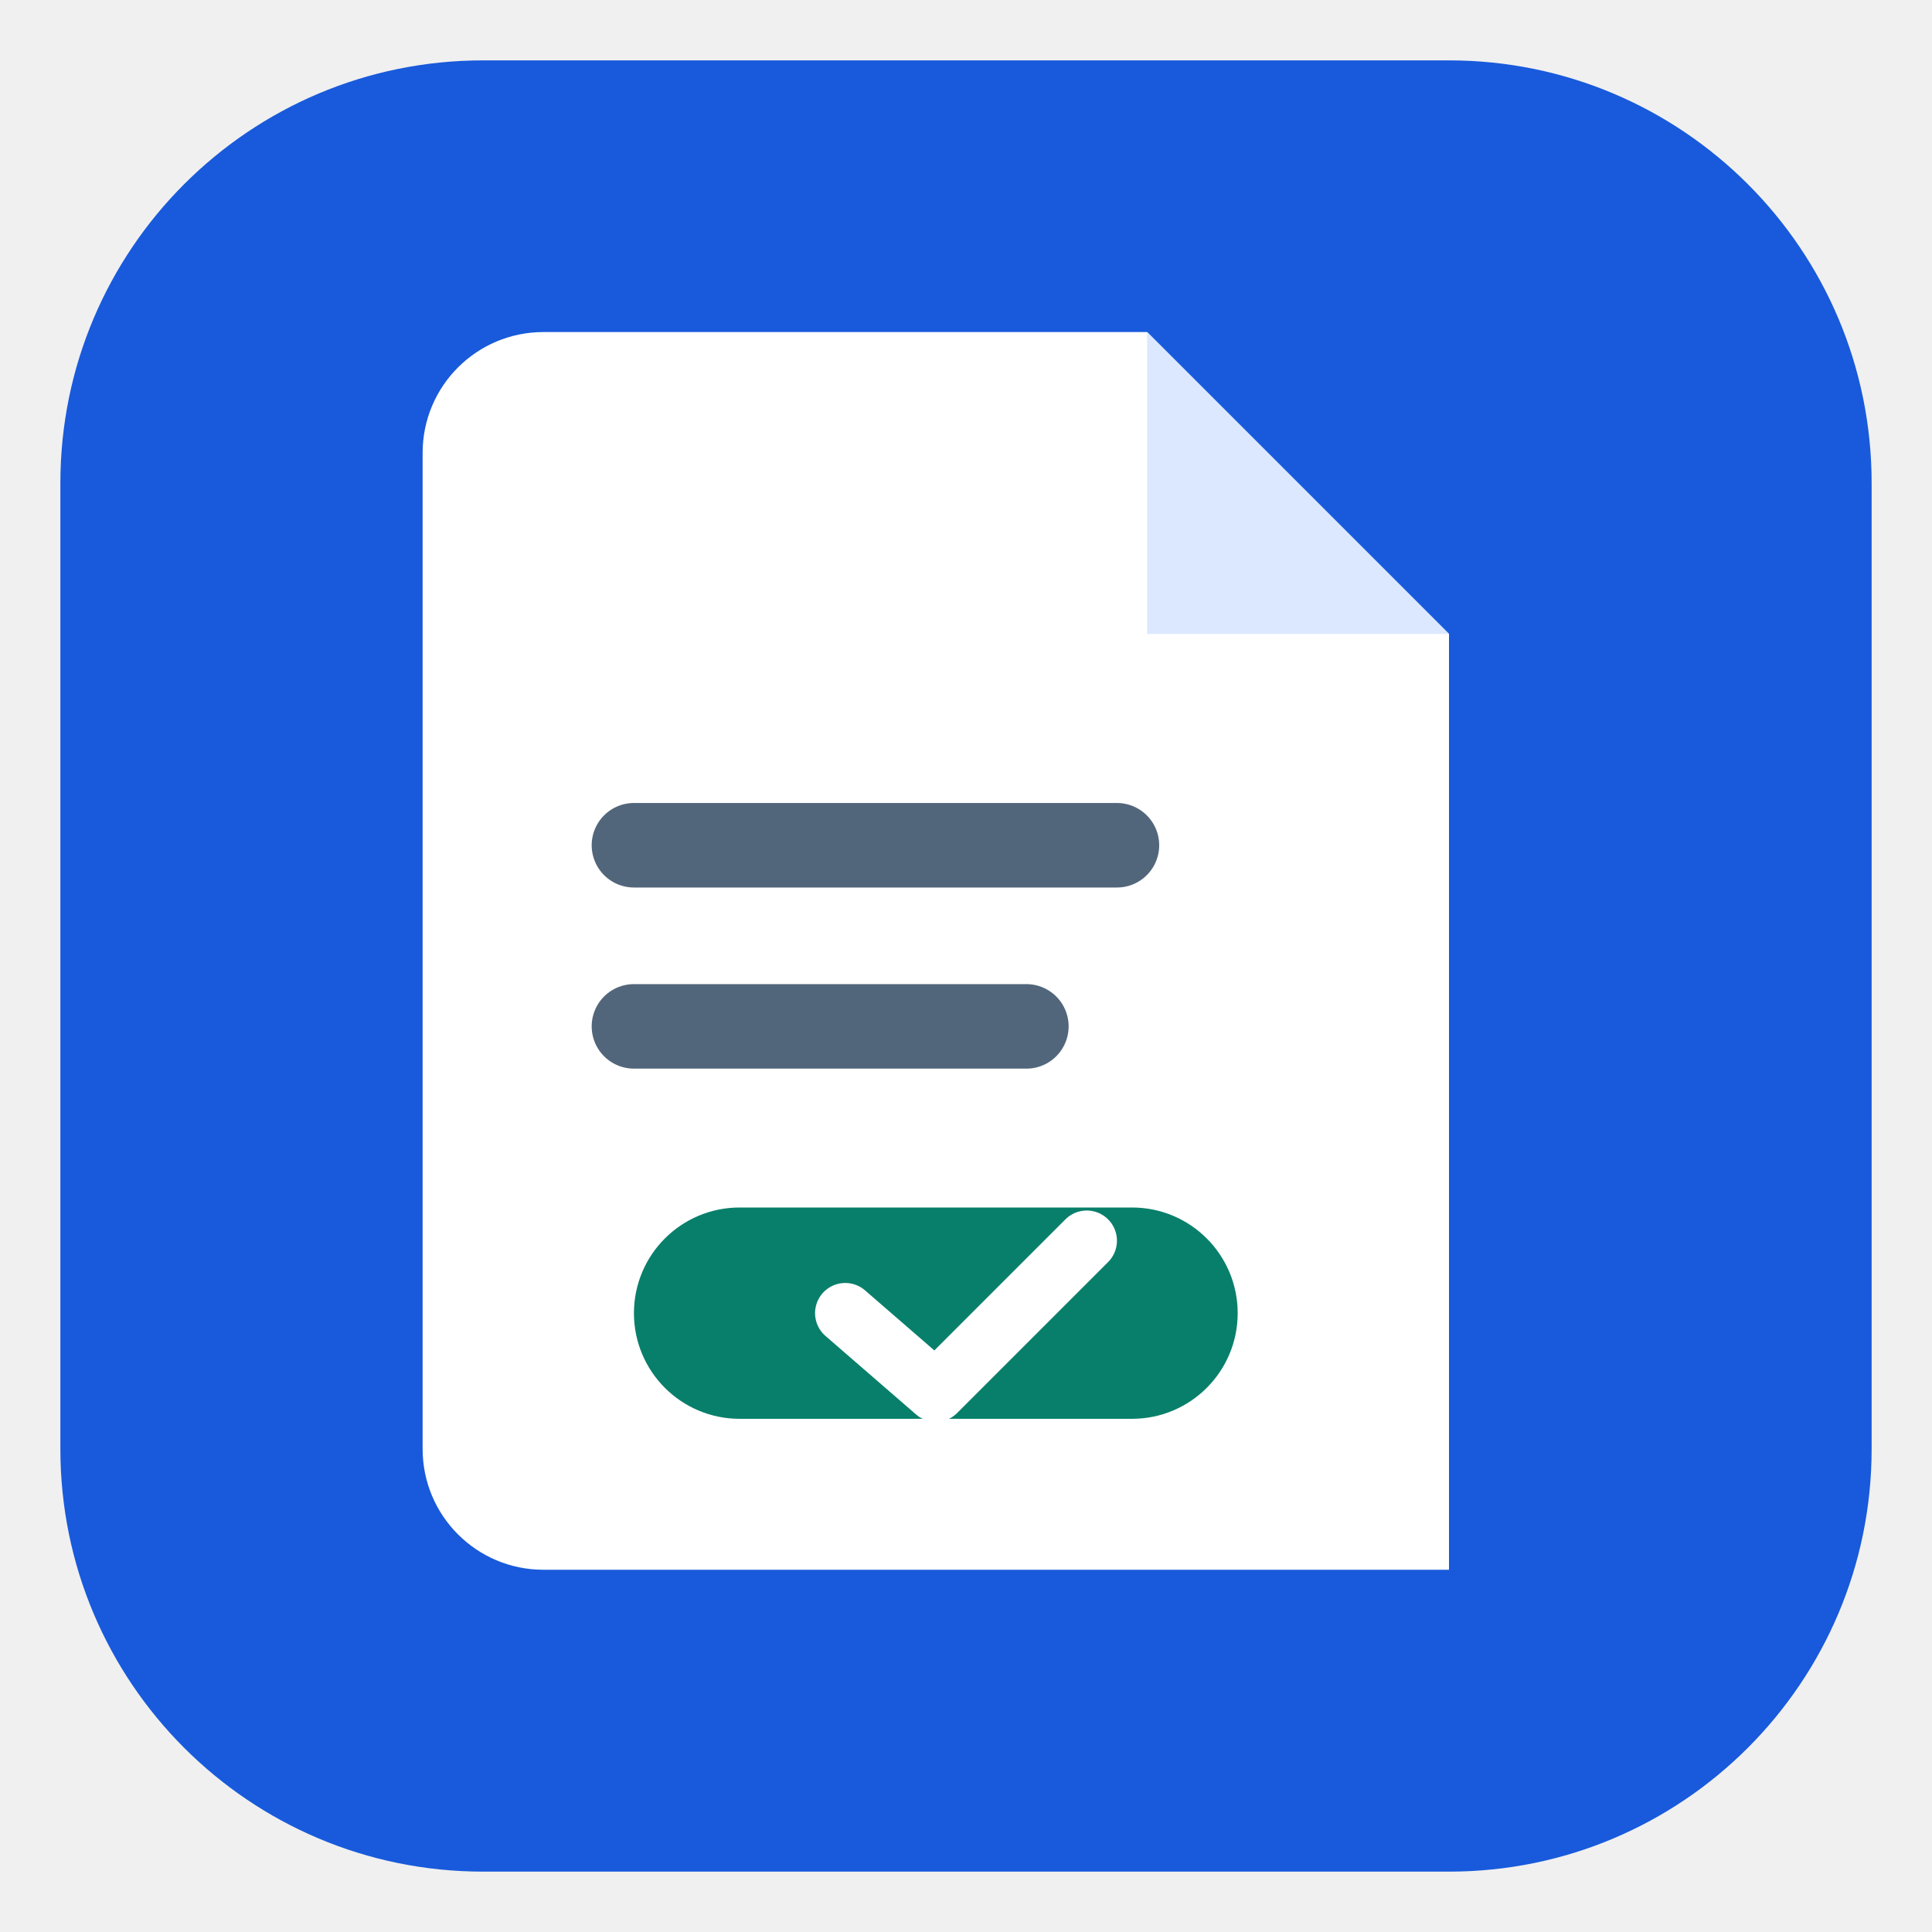
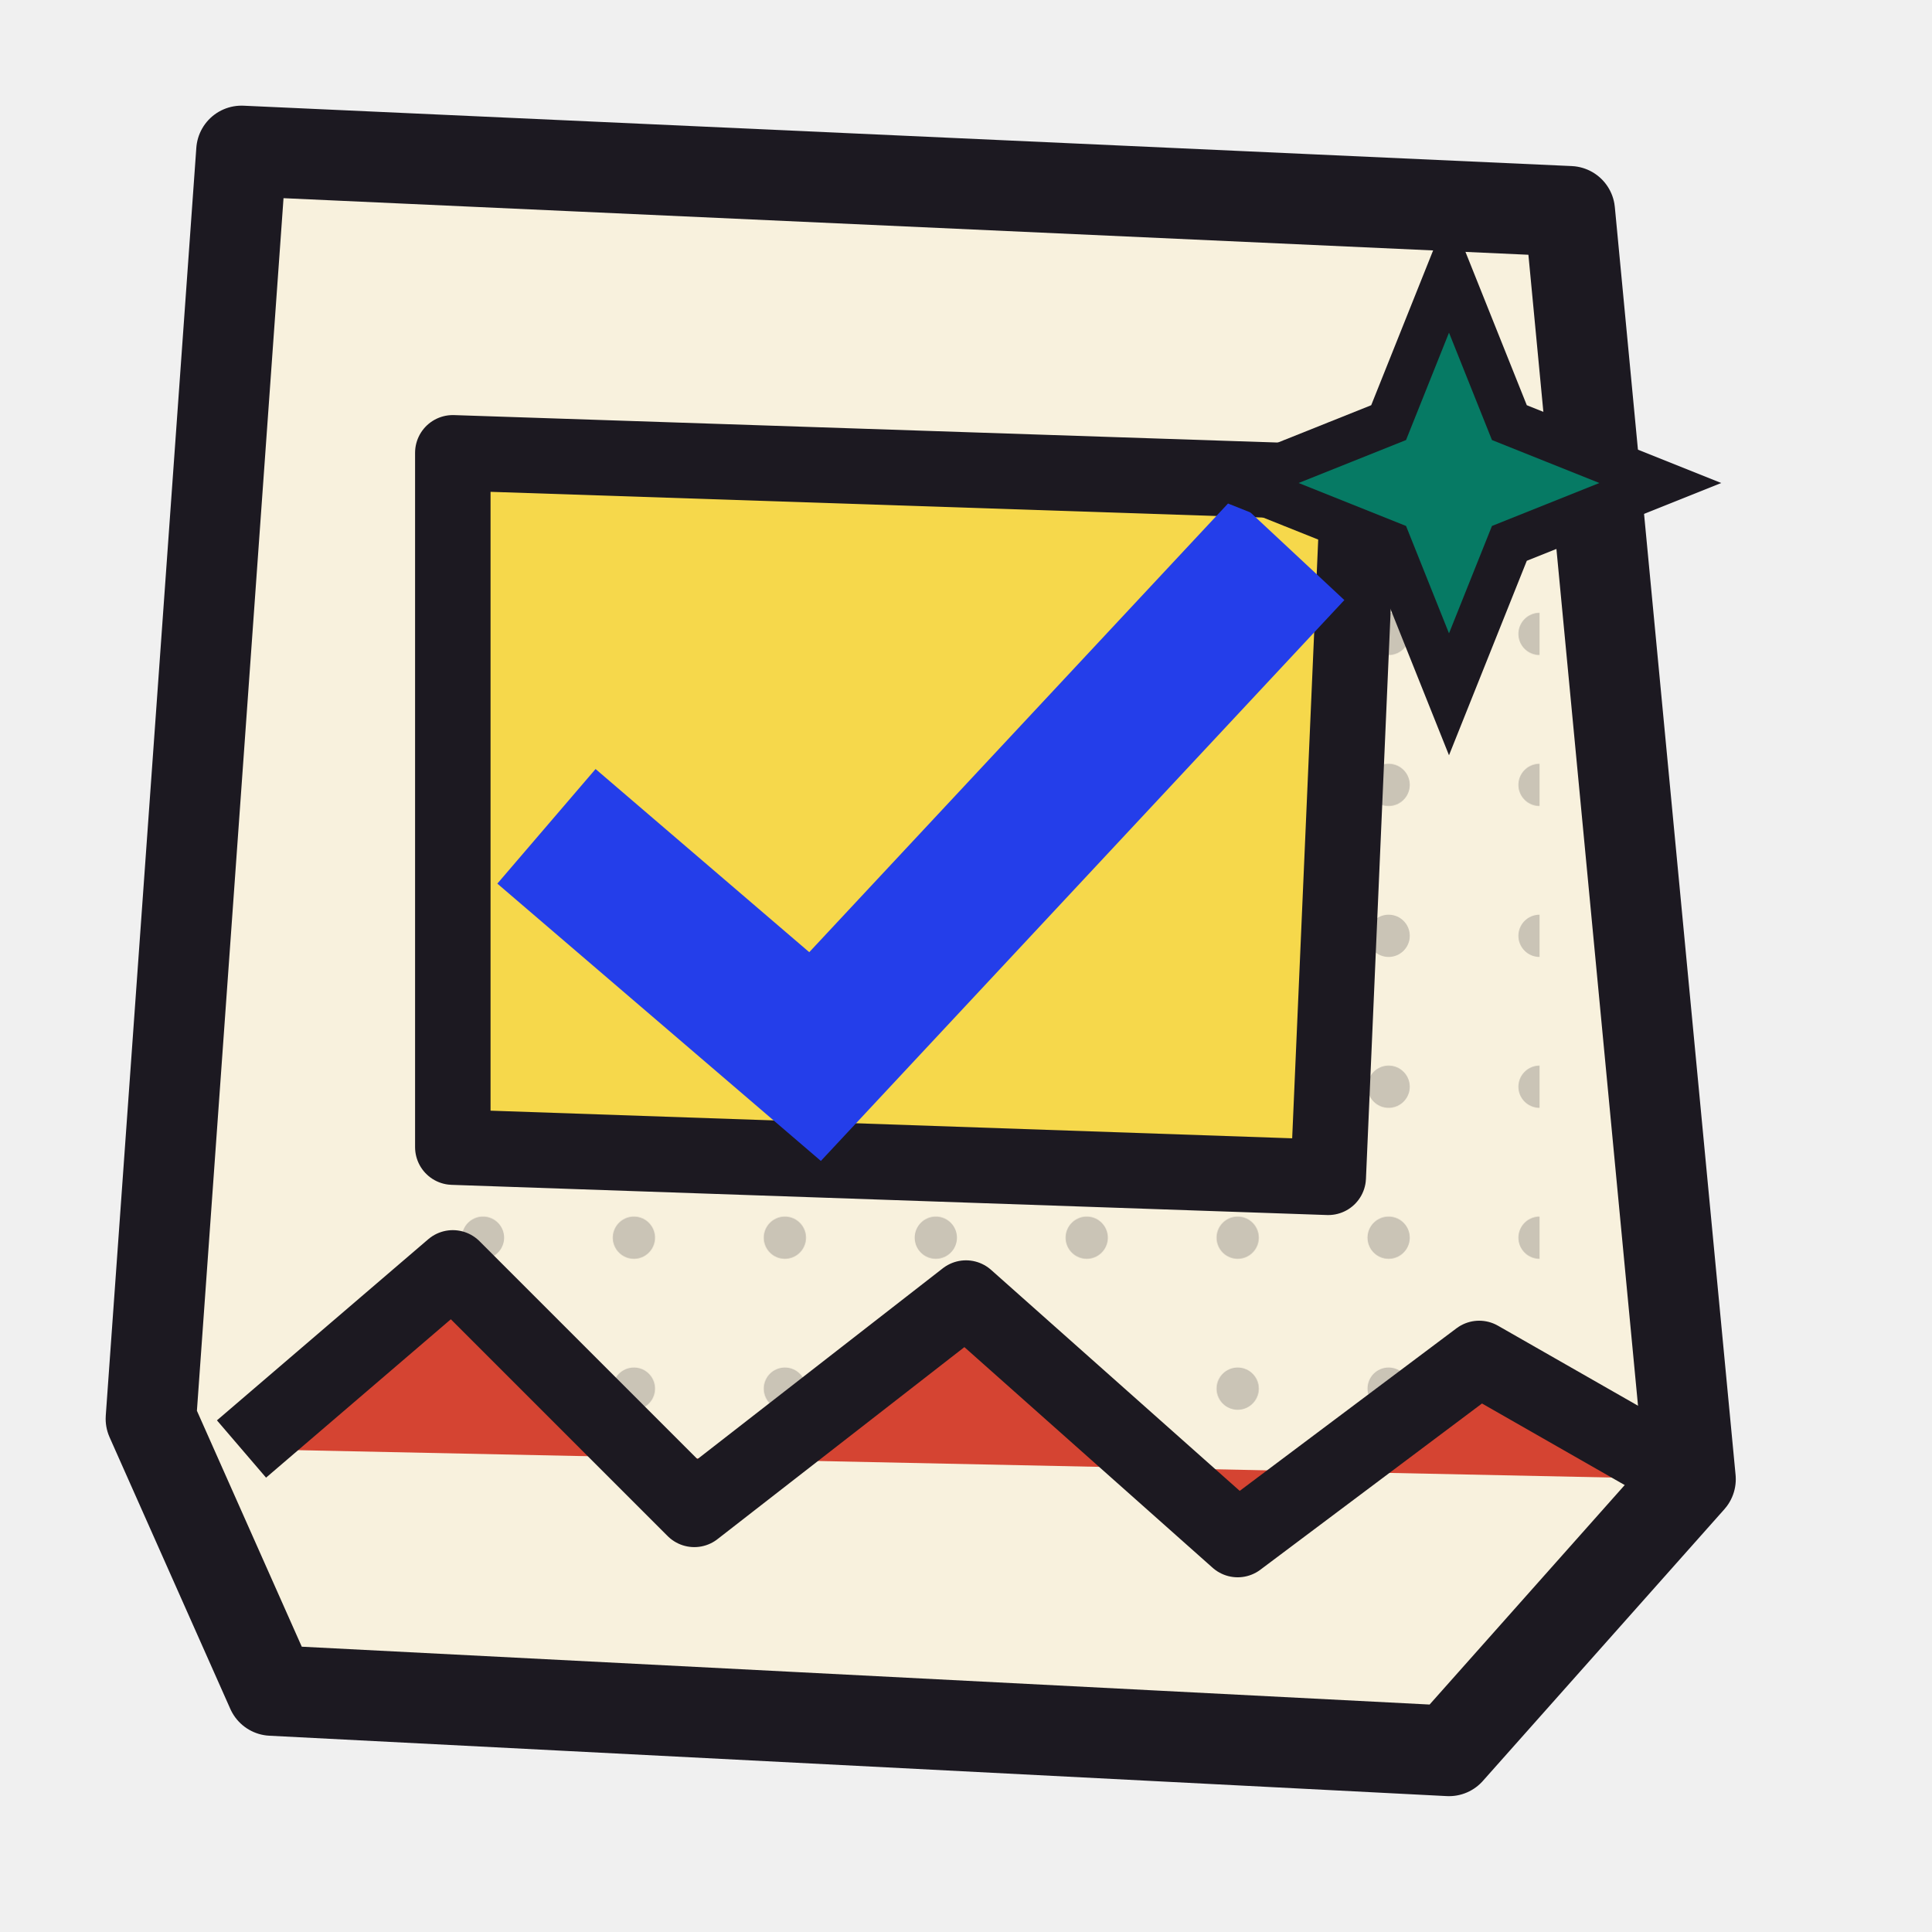
<svg xmlns="http://www.w3.org/2000/svg" viewBox="0 0 64 64" role="img" aria-label="光谱档案">
-   <rect x="2" y="2" width="60" height="60" rx="14" fill="#185ADB" />
-   <path d="M18 11h20l10 10v31H18a4 4 0 0 1-4-4V15a4 4 0 0 1 4-4Z" fill="#fff" />
-   <path d="M38 11v10h10" fill="#DCE8FF" />
-   <path d="M21 28h16M21 34h13" stroke="#52667B" stroke-width="2.8" stroke-linecap="round" />
-   <rect x="21" y="40" width="20" height="7" rx="3.5" fill="#087F6B" />
-   <path d="m28 43.5 3 2.6 5-5" fill="none" stroke="#fff" stroke-width="2" stroke-linecap="round" stroke-linejoin="round" />
+   <defs>
+     <pattern id="print-dots" width="5" height="5" patternUnits="userSpaceOnUse">
+       <circle cx="1" cy="1" r=".7" fill="#1C1921" opacity=".38" />
+     </pattern>
+   </defs>
+   <path d="m8 5 44 2 4 42-8 9-39-2-4-9Z" fill="#F8F1DD" stroke="#1C1921" stroke-width="3" stroke-linejoin="round" />
+   <path d="M14 12h37v38H14z" fill="url(#print-dots)" opacity=".55" />
+   <path d="m15 15 30 1-1 23-29-1Z" fill="#F6D84B" stroke="#1C1921" stroke-width="2.5" stroke-linejoin="round" />
+   <path d="m20 29 7 6 14-15" fill="none" stroke="#243EEA" stroke-width="5" stroke-linecap="square" stroke-linejoin="miter" />
+   <path d="m8 48 7-6 8 8 9-7 9 8 8-6 7 4" fill="#D54432" stroke="#1C1921" stroke-width="2.5" stroke-linejoin="round" />
+   <path d="m48 9 2 5 5 2-5 2-2 5-2-5-5-2 5-2Z" fill="#067A64" stroke="#1C1921" stroke-width="1.5" />
</svg>
